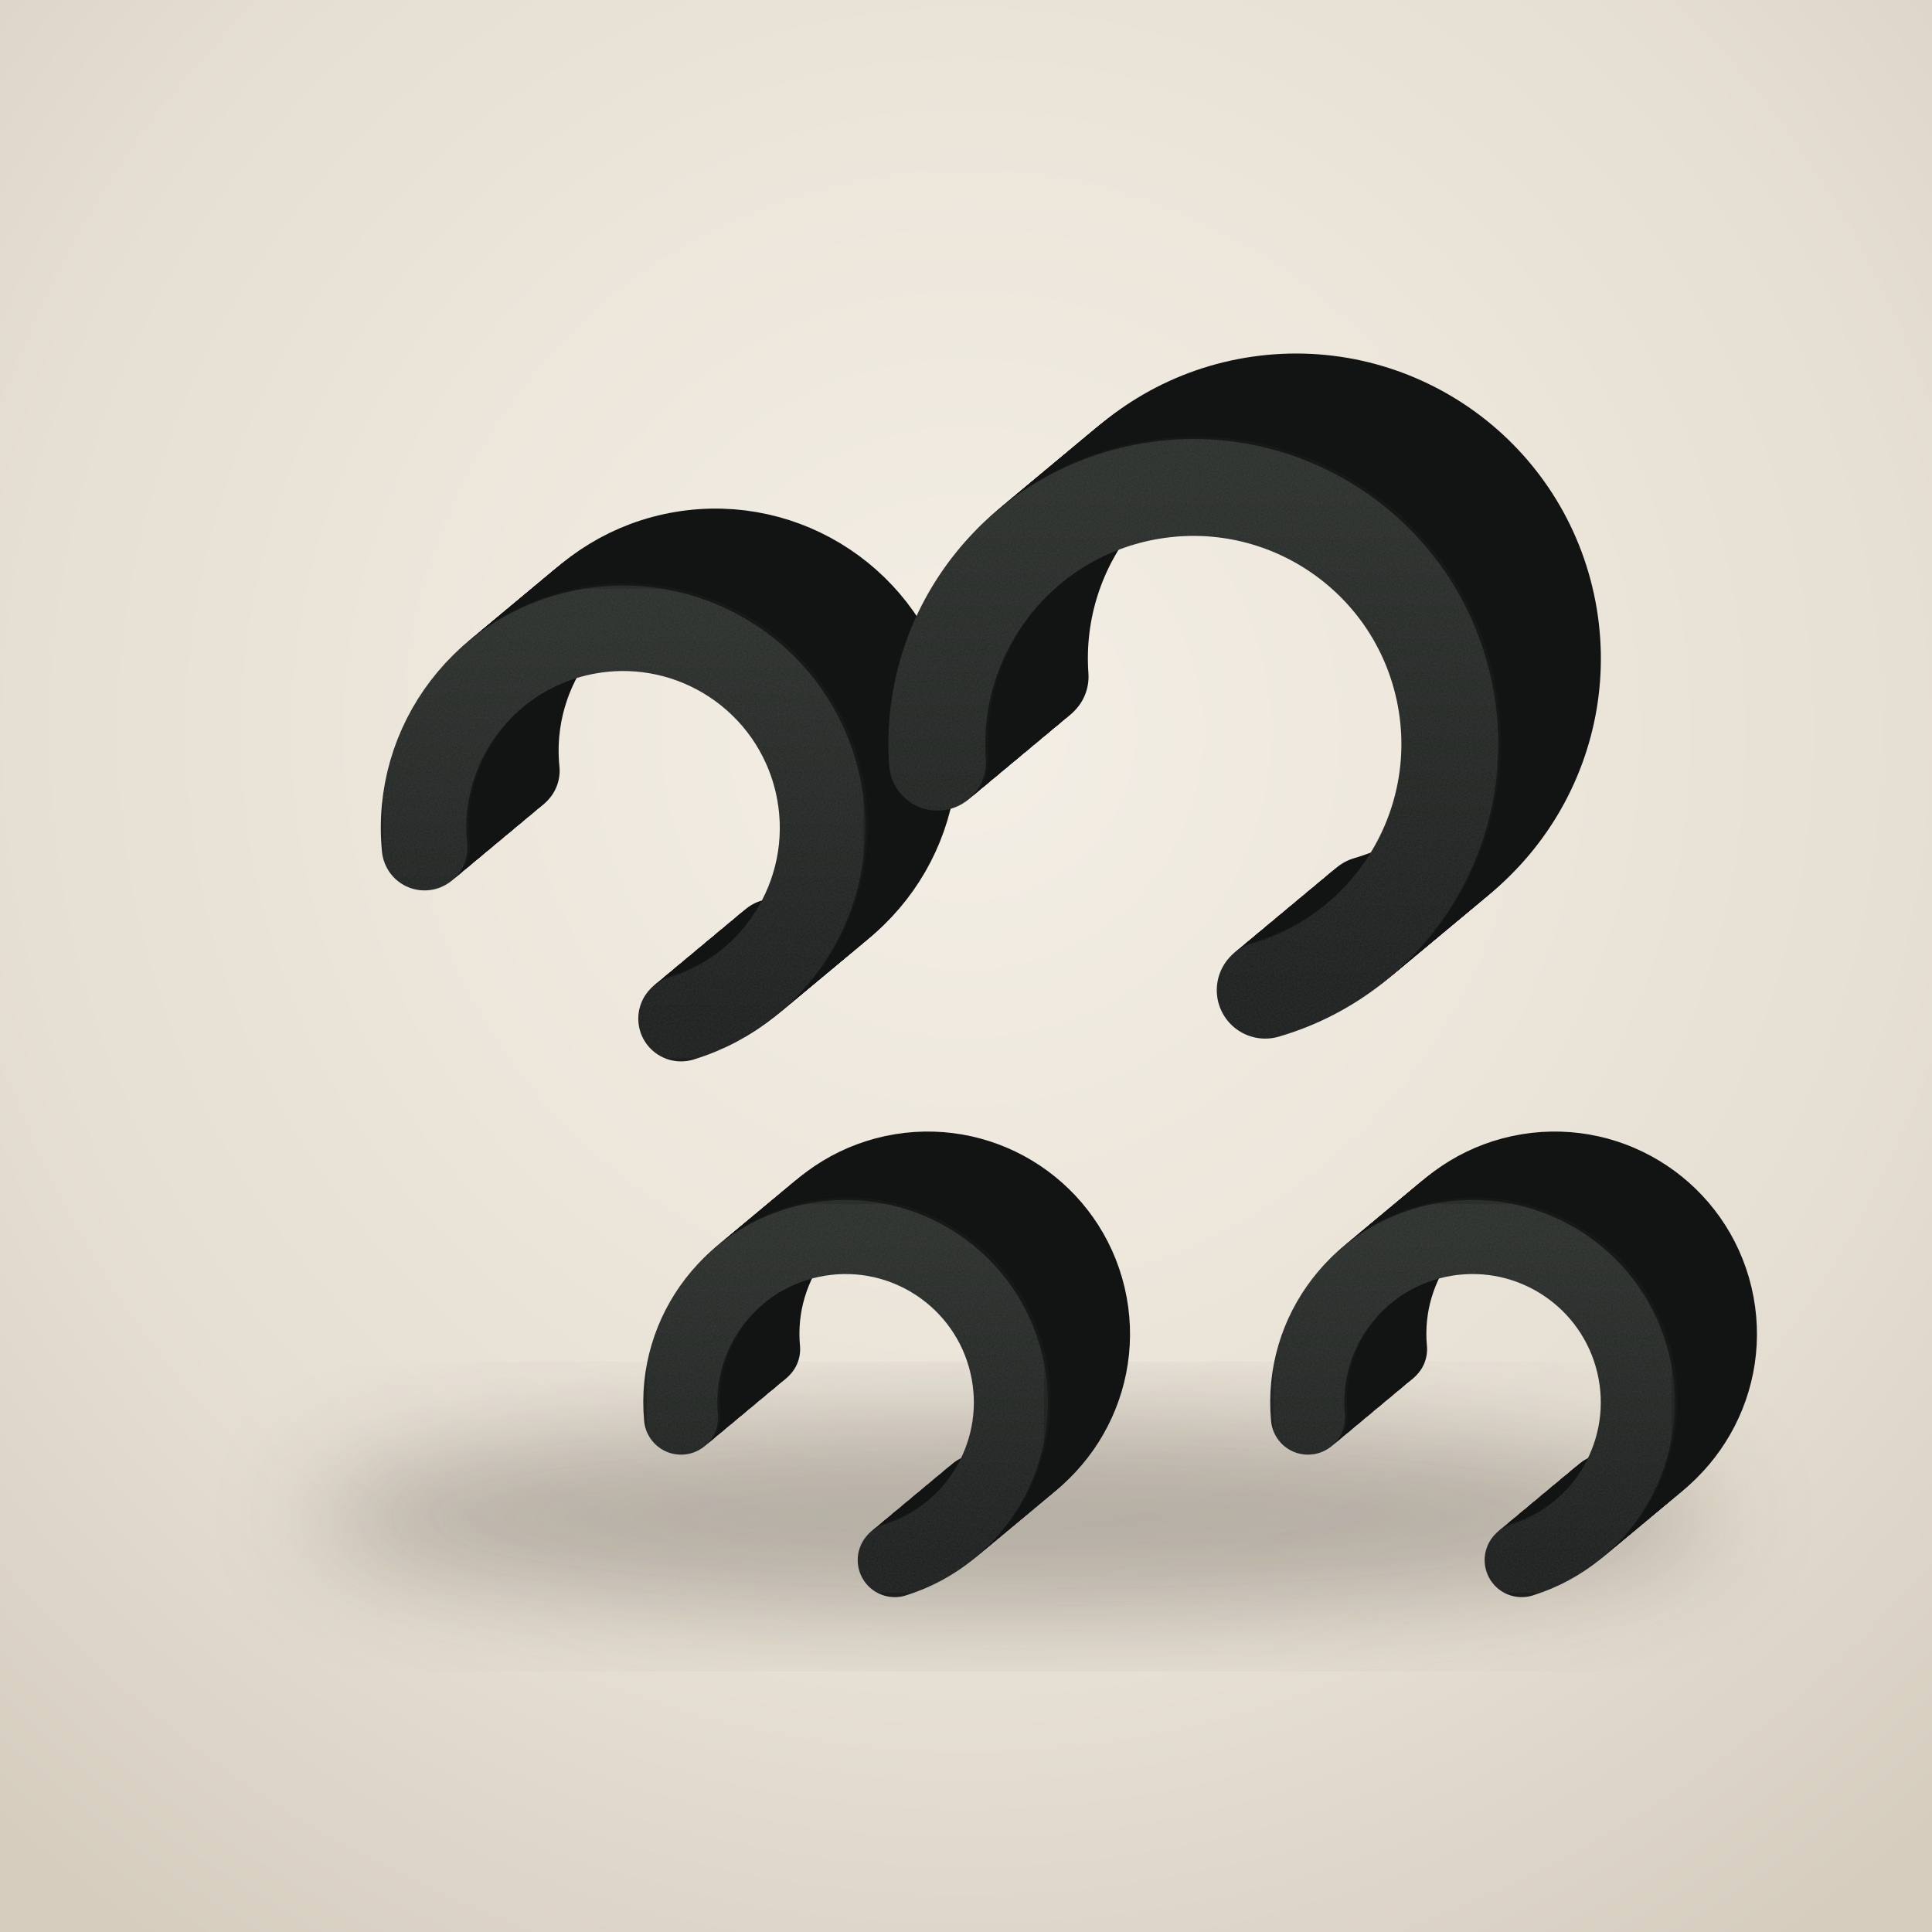
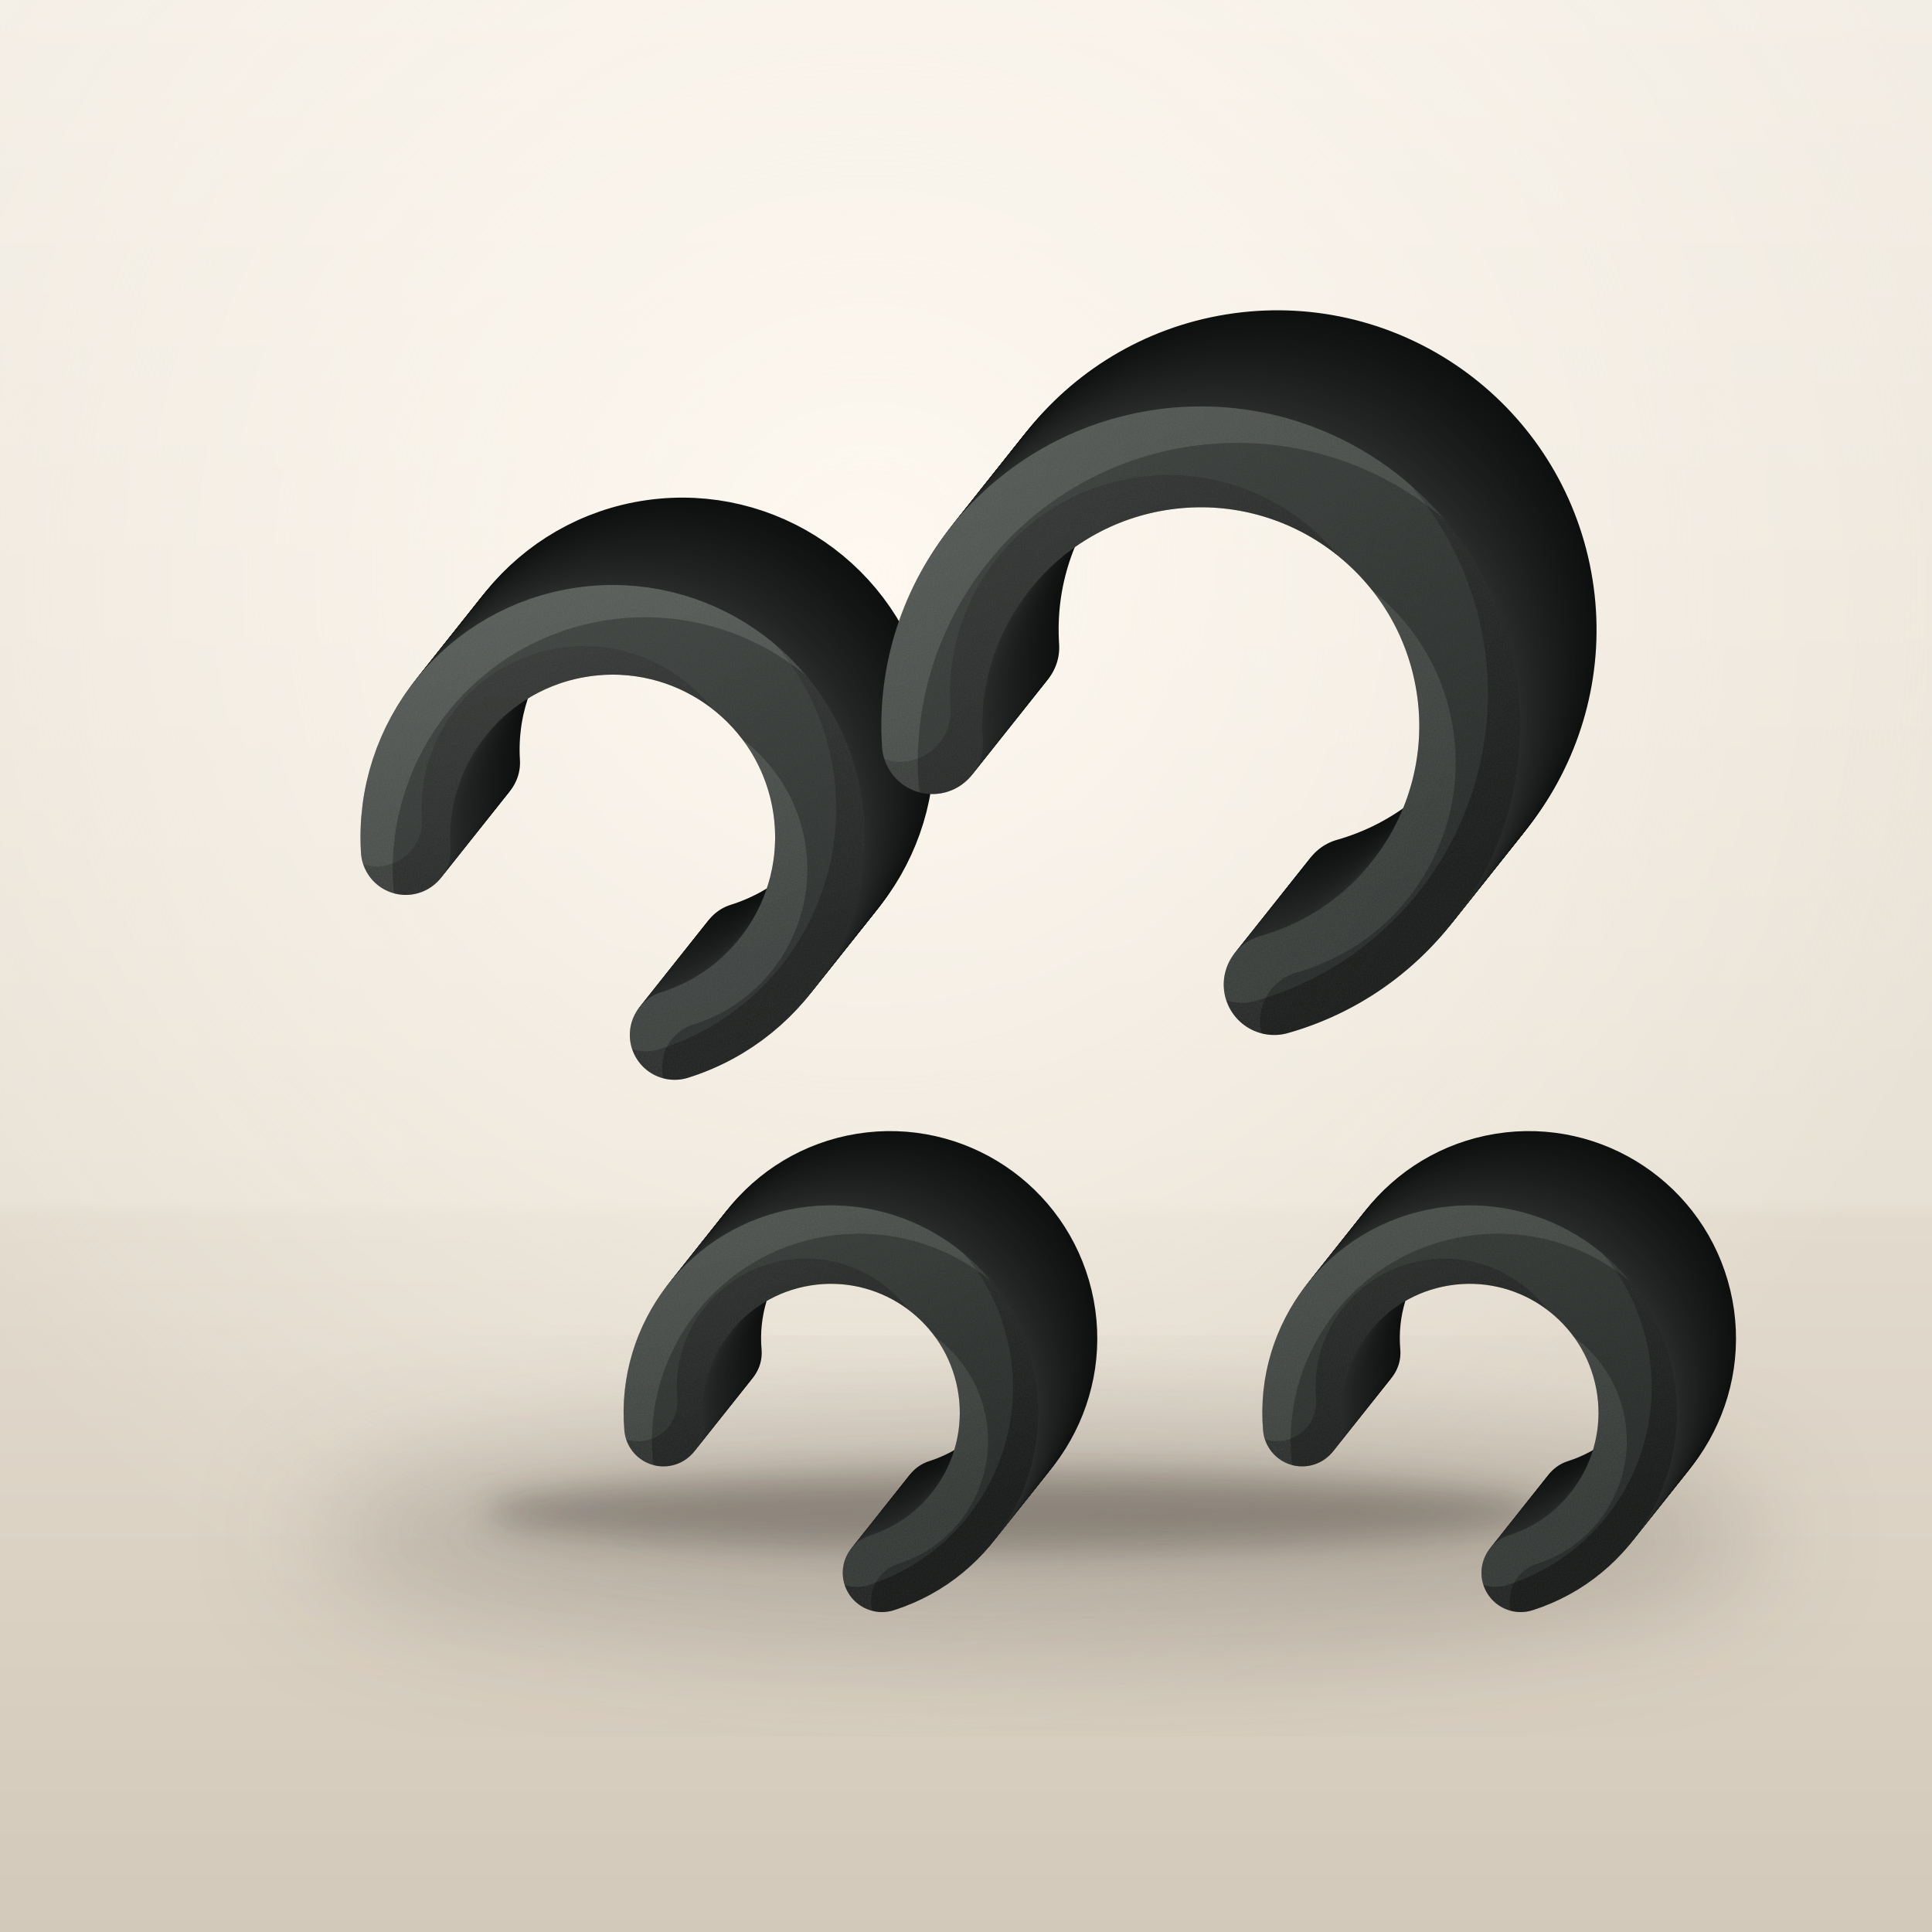
<svg xmlns="http://www.w3.org/2000/svg" viewBox="0 0 800 800" width="800" height="800">
  <defs>
-     <radialGradient id="bg" cx="50%" cy="38%" r="75%">
-       <stop offset="0" stop-color="#f4efe6" />
-       <stop offset=".65" stop-color="#e6dfd3" />
-       <stop offset="1" stop-color="#d6cdbf" />
+     <linearGradient id="bg" x1="0" y1="0" x2="0" y2="1">
+       <stop offset="0" stop-color="#f3eee5" />
+       <stop offset=".62" stop-color="#e7e0d4" />
+       <stop offset=".63" stop-color="#e2dacd" />
+       <stop offset="1" stop-color="#d3c9ba" />
+     </linearGradient>
+     <radialGradient id="glow" cx="45%" cy="30%" r="60%">
+       <stop offset="0" stop-color="#fffaf2" stop-opacity=".9" />
+       <stop offset="1" stop-color="#fffaf2" stop-opacity="0" />
    </radialGradient>
-     <linearGradient id="face" x1="0" y1="0" x2="0" y2="1">
-       <stop offset="0" stop-color="#2b2f2c" />
-       <stop offset="1" stop-color="#1c1f1d" />
+     <filter id="soft" x="-40%" y="-40%" width="180%" height="180%">
+       <feGaussianBlur stdDeviation="26" />
+     </filter>
+     <filter id="tight" x="-40%" y="-40%" width="180%" height="180%">
+       <feGaussianBlur stdDeviation="7" />
+     </filter>
+     <filter id="powder">
+       <feTurbulence type="fractalNoise" baseFrequency="1.9" numOctaves="2" seed="4" />
+       <feColorMatrix values="0 0 0 0 1  0 0 0 0 1  0 0 0 0 1  0 0 0 .09 0" />
+     </filter>
+     <filter id="fiber">
+       <feTurbulence type="fractalNoise" baseFrequency="0.02 1.4" numOctaves="2" seed="9" />
+       <feColorMatrix values="0 0 0 0 1  0 0 0 0 1  0 0 0 0 1  0 0 0 .12 0" />
+     </filter>
+     <linearGradient id="face" x1="0" y1="0" x2=".35" y2="1">
+       <stop offset="0" stop-color="#383c39" />
+       <stop offset="1" stop-color="#1f2220" />
    </linearGradient>
-     <filter id="shadow" x="-30%" y="-30%" width="160%" height="160%">
-       <feGaussianBlur stdDeviation="22" />
-     </filter>
-     <filter id="grain">
-       <feTurbulence type="fractalNoise" baseFrequency="1.6" numOctaves="2" stitchTiles="stitch" />
-       <feColorMatrix values="0 0 0 0 1  0 0 0 0 1  0 0 0 0 1  0 0 0 .07 0" />
-       <feComposite in2="SourceGraphic" operator="in" />
-     </filter>
+     <radialGradient id="spec" cx="30%" cy="22%" r="55%">
+       <stop offset="0" stop-color="#fff" stop-opacity=".13" />
+       <stop offset="1" stop-color="#fff" stop-opacity="0" />
+     </radialGradient>
  </defs>
  <rect width="800" height="800" fill="url(#bg)" />
-   <ellipse cx="420" cy="628" rx="290" ry="40" fill="#3a332a" opacity=".3" filter="url(#shadow)" />
-   <g transform="translate(400 410) scale(1.18) translate(-400 -410)">
-     <defs>
-       <path id="persenning-clip-set-p0" d="M210 360 A70 70 0 1 1 300 420" fill="none" stroke-width="30" stroke-linecap="round" stroke-linejoin="round" />
-     </defs>
-     <use href="#persenning-clip-set-p0" stroke="#121413" transform="translate(32.4 -27.0)" />
-     <use href="#persenning-clip-set-p0" stroke="#121413" transform="translate(31.5 -26.2)" />
-     <use href="#persenning-clip-set-p0" stroke="#121413" transform="translate(30.6 -25.5)" />
-     <use href="#persenning-clip-set-p0" stroke="#121413" transform="translate(29.7 -24.8)" />
-     <use href="#persenning-clip-set-p0" stroke="#121413" transform="translate(28.8 -24.0)" />
-     <use href="#persenning-clip-set-p0" stroke="#121413" transform="translate(27.9 -23.2)" />
-     <use href="#persenning-clip-set-p0" stroke="#121413" transform="translate(27.0 -22.5)" />
-     <use href="#persenning-clip-set-p0" stroke="#121413" transform="translate(26.1 -21.8)" />
-     <use href="#persenning-clip-set-p0" stroke="#121413" transform="translate(25.2 -21.0)" />
-     <use href="#persenning-clip-set-p0" stroke="#121413" transform="translate(24.3 -20.2)" />
-     <use href="#persenning-clip-set-p0" stroke="#121413" transform="translate(23.4 -19.5)" />
-     <use href="#persenning-clip-set-p0" stroke="#121413" transform="translate(22.5 -18.8)" />
-     <use href="#persenning-clip-set-p0" stroke="#121413" transform="translate(21.6 -18.0)" />
-     <use href="#persenning-clip-set-p0" stroke="#121413" transform="translate(20.7 -17.2)" />
-     <use href="#persenning-clip-set-p0" stroke="#121413" transform="translate(19.8 -16.5)" />
-     <use href="#persenning-clip-set-p0" stroke="#121413" transform="translate(18.9 -15.8)" />
-     <use href="#persenning-clip-set-p0" stroke="#121413" transform="translate(18.0 -15.0)" />
-     <use href="#persenning-clip-set-p0" stroke="#121413" transform="translate(17.1 -14.2)" />
-     <use href="#persenning-clip-set-p0" stroke="#121413" transform="translate(16.2 -13.5)" />
-     <use href="#persenning-clip-set-p0" stroke="#121413" transform="translate(15.3 -12.8)" />
-     <use href="#persenning-clip-set-p0" stroke="#121413" transform="translate(14.4 -12.0)" />
-     <use href="#persenning-clip-set-p0" stroke="#121413" transform="translate(13.5 -11.2)" />
-     <use href="#persenning-clip-set-p0" stroke="#121413" transform="translate(12.6 -10.5)" />
-     <use href="#persenning-clip-set-p0" stroke="#121413" transform="translate(11.7 -9.8)" />
-     <use href="#persenning-clip-set-p0" stroke="#121413" transform="translate(10.8 -9.0)" />
-     <use href="#persenning-clip-set-p0" stroke="#121413" transform="translate(9.9 -8.2)" />
-     <use href="#persenning-clip-set-p0" stroke="#121413" transform="translate(9.0 -7.5)" />
-     <use href="#persenning-clip-set-p0" stroke="#121413" transform="translate(8.1 -6.8)" />
-     <use href="#persenning-clip-set-p0" stroke="#121413" transform="translate(7.2 -6.0)" />
-     <use href="#persenning-clip-set-p0" stroke="#121413" transform="translate(6.3 -5.2)" />
-     <use href="#persenning-clip-set-p0" stroke="#121413" transform="translate(5.4 -4.5)" />
-     <use href="#persenning-clip-set-p0" stroke="#121413" transform="translate(4.5 -3.8)" />
-     <use href="#persenning-clip-set-p0" stroke="#121413" transform="translate(3.6 -3.0)" />
-     <use href="#persenning-clip-set-p0" stroke="#121413" transform="translate(2.7 -2.2)" />
-     <use href="#persenning-clip-set-p0" stroke="#121413" transform="translate(1.8 -1.5)" />
-     <use href="#persenning-clip-set-p0" stroke="#161917" transform="translate(0.9 -0.8)" />
+   <rect width="800" height="800" fill="url(#glow)" />
+   <ellipse cx="430" cy="636" rx="300" ry="46" fill="#3b3329" opacity=".26" filter="url(#soft)" />
+   <ellipse cx="420" cy="626" rx="220" ry="16" fill="#2a241d" opacity=".32" filter="url(#tight)" />
+   <g transform="translate(400 410) scale(1.16) translate(-400 -410)">
+     <defs>
+       <path id="persenning-clip-set-p0" d="M200 360 A74 74 0 1 1 296 426" fill="none" stroke-width="32" stroke-linecap="round" stroke-linejoin="round" />
+       <mask id="persenning-clip-set-p0-m">
+         <use href="#persenning-clip-set-p0" stroke="#fff" />
+       </mask>
+     </defs>
+     <use href="#persenning-clip-set-p0" stroke="#0e100f" transform="translate(24.80 -31.20)" />
+     <use href="#persenning-clip-set-p0" stroke="#0e100f" transform="translate(24.18 -30.42)" />
+     <use href="#persenning-clip-set-p0" stroke="#0f1110" transform="translate(23.56 -29.64)" />
+     <use href="#persenning-clip-set-p0" stroke="#0f1110" transform="translate(22.94 -28.86)" />
+     <use href="#persenning-clip-set-p0" stroke="#101211" transform="translate(22.32 -28.08)" />
+     <use href="#persenning-clip-set-p0" stroke="#101211" transform="translate(21.70 -27.30)" />
+     <use href="#persenning-clip-set-p0" stroke="#111312" transform="translate(21.08 -26.52)" />
+     <use href="#persenning-clip-set-p0" stroke="#111412" transform="translate(20.46 -25.74)" />
+     <use href="#persenning-clip-set-p0" stroke="#121413" transform="translate(19.84 -24.96)" />
+     <use href="#persenning-clip-set-p0" stroke="#131514" transform="translate(19.22 -24.18)" />
+     <use href="#persenning-clip-set-p0" stroke="#131514" transform="translate(18.60 -23.40)" />
+     <use href="#persenning-clip-set-p0" stroke="#141615" transform="translate(17.98 -22.62)" />
+     <use href="#persenning-clip-set-p0" stroke="#141715" transform="translate(17.36 -21.84)" />
+     <use href="#persenning-clip-set-p0" stroke="#151716" transform="translate(16.74 -21.06)" />
+     <use href="#persenning-clip-set-p0" stroke="#161817" transform="translate(16.12 -20.28)" />
+     <use href="#persenning-clip-set-p0" stroke="#161917" transform="translate(15.50 -19.50)" />
+     <use href="#persenning-clip-set-p0" stroke="#171918" transform="translate(14.88 -18.72)" />
+     <use href="#persenning-clip-set-p0" stroke="#181a19" transform="translate(14.26 -17.94)" />
+     <use href="#persenning-clip-set-p0" stroke="#181b19" transform="translate(13.64 -17.16)" />
+     <use href="#persenning-clip-set-p0" stroke="#191b1a" transform="translate(13.02 -16.38)" />
+     <use href="#persenning-clip-set-p0" stroke="#191c1a" transform="translate(12.40 -15.60)" />
+     <use href="#persenning-clip-set-p0" stroke="#1a1d1b" transform="translate(11.78 -14.82)" />
+     <use href="#persenning-clip-set-p0" stroke="#1b1d1c" transform="translate(11.16 -14.04)" />
+     <use href="#persenning-clip-set-p0" stroke="#1b1e1c" transform="translate(10.54 -13.26)" />
+     <use href="#persenning-clip-set-p0" stroke="#1c1f1d" transform="translate(9.92 -12.48)" />
+     <use href="#persenning-clip-set-p0" stroke="#1d1f1e" transform="translate(9.30 -11.70)" />
+     <use href="#persenning-clip-set-p0" stroke="#1d201e" transform="translate(8.68 -10.92)" />
+     <use href="#persenning-clip-set-p0" stroke="#1e211f" transform="translate(8.06 -10.14)" />
+     <use href="#persenning-clip-set-p0" stroke="#1f2120" transform="translate(7.44 -9.36)" />
+     <use href="#persenning-clip-set-p0" stroke="#202221" transform="translate(6.82 -8.58)" />
+     <use href="#persenning-clip-set-p0" stroke="#202321" transform="translate(6.20 -7.80)" />
+     <use href="#persenning-clip-set-p0" stroke="#212422" transform="translate(5.58 -7.02)" />
+     <use href="#persenning-clip-set-p0" stroke="#222423" transform="translate(4.96 -6.24)" />
+     <use href="#persenning-clip-set-p0" stroke="#232524" transform="translate(4.34 -5.46)" />
+     <use href="#persenning-clip-set-p0" stroke="#232624" transform="translate(3.72 -4.68)" />
+     <use href="#persenning-clip-set-p0" stroke="#242725" transform="translate(3.10 -3.90)" />
+     <use href="#persenning-clip-set-p0" stroke="#252826" transform="translate(2.48 -3.12)" />
+     <use href="#persenning-clip-set-p0" stroke="#262927" transform="translate(1.86 -2.34)" />
+     <use href="#persenning-clip-set-p0" stroke="#272a28" transform="translate(1.24 -1.56)" />
+     <use href="#persenning-clip-set-p0" stroke="#282b29" transform="translate(0.62 -0.78)" />
    <use href="#persenning-clip-set-p0" stroke="url(#face)" />
-     <use href="#persenning-clip-set-p0" stroke="#000" filter="url(#grain)" />
-     <defs>
-       <path id="persenning-clip-set-p1" d="M390 330 A90 90 0 1 1 505 410" fill="none" stroke-width="34" stroke-linecap="round" stroke-linejoin="round" />
-     </defs>
-     <use href="#persenning-clip-set-p1" stroke="#121413" transform="translate(36.0 -30.0)" />
-     <use href="#persenning-clip-set-p1" stroke="#121413" transform="translate(35.1 -29.2)" />
-     <use href="#persenning-clip-set-p1" stroke="#121413" transform="translate(34.2 -28.5)" />
-     <use href="#persenning-clip-set-p1" stroke="#121413" transform="translate(33.3 -27.8)" />
-     <use href="#persenning-clip-set-p1" stroke="#121413" transform="translate(32.4 -27.0)" />
-     <use href="#persenning-clip-set-p1" stroke="#121413" transform="translate(31.5 -26.2)" />
-     <use href="#persenning-clip-set-p1" stroke="#121413" transform="translate(30.6 -25.5)" />
-     <use href="#persenning-clip-set-p1" stroke="#121413" transform="translate(29.7 -24.8)" />
-     <use href="#persenning-clip-set-p1" stroke="#121413" transform="translate(28.8 -24.0)" />
-     <use href="#persenning-clip-set-p1" stroke="#121413" transform="translate(27.9 -23.2)" />
-     <use href="#persenning-clip-set-p1" stroke="#121413" transform="translate(27.0 -22.5)" />
-     <use href="#persenning-clip-set-p1" stroke="#121413" transform="translate(26.1 -21.8)" />
-     <use href="#persenning-clip-set-p1" stroke="#121413" transform="translate(25.2 -21.0)" />
-     <use href="#persenning-clip-set-p1" stroke="#121413" transform="translate(24.3 -20.2)" />
-     <use href="#persenning-clip-set-p1" stroke="#121413" transform="translate(23.4 -19.5)" />
-     <use href="#persenning-clip-set-p1" stroke="#121413" transform="translate(22.5 -18.8)" />
-     <use href="#persenning-clip-set-p1" stroke="#121413" transform="translate(21.6 -18.0)" />
-     <use href="#persenning-clip-set-p1" stroke="#121413" transform="translate(20.7 -17.2)" />
-     <use href="#persenning-clip-set-p1" stroke="#121413" transform="translate(19.8 -16.5)" />
-     <use href="#persenning-clip-set-p1" stroke="#121413" transform="translate(18.9 -15.8)" />
-     <use href="#persenning-clip-set-p1" stroke="#121413" transform="translate(18.0 -15.0)" />
-     <use href="#persenning-clip-set-p1" stroke="#121413" transform="translate(17.1 -14.2)" />
-     <use href="#persenning-clip-set-p1" stroke="#121413" transform="translate(16.2 -13.5)" />
-     <use href="#persenning-clip-set-p1" stroke="#121413" transform="translate(15.3 -12.8)" />
-     <use href="#persenning-clip-set-p1" stroke="#121413" transform="translate(14.4 -12.0)" />
-     <use href="#persenning-clip-set-p1" stroke="#121413" transform="translate(13.5 -11.2)" />
-     <use href="#persenning-clip-set-p1" stroke="#121413" transform="translate(12.6 -10.5)" />
-     <use href="#persenning-clip-set-p1" stroke="#121413" transform="translate(11.7 -9.8)" />
-     <use href="#persenning-clip-set-p1" stroke="#121413" transform="translate(10.8 -9.0)" />
-     <use href="#persenning-clip-set-p1" stroke="#121413" transform="translate(9.9 -8.2)" />
-     <use href="#persenning-clip-set-p1" stroke="#121413" transform="translate(9.0 -7.5)" />
-     <use href="#persenning-clip-set-p1" stroke="#121413" transform="translate(8.1 -6.8)" />
-     <use href="#persenning-clip-set-p1" stroke="#121413" transform="translate(7.2 -6.0)" />
-     <use href="#persenning-clip-set-p1" stroke="#121413" transform="translate(6.3 -5.2)" />
-     <use href="#persenning-clip-set-p1" stroke="#121413" transform="translate(5.4 -4.5)" />
-     <use href="#persenning-clip-set-p1" stroke="#121413" transform="translate(4.5 -3.8)" />
-     <use href="#persenning-clip-set-p1" stroke="#121413" transform="translate(3.6 -3.0)" />
-     <use href="#persenning-clip-set-p1" stroke="#121413" transform="translate(2.7 -2.2)" />
-     <use href="#persenning-clip-set-p1" stroke="#121413" transform="translate(1.8 -1.5)" />
-     <use href="#persenning-clip-set-p1" stroke="#161917" transform="translate(0.9 -0.8)" />
+     <rect width="800" height="800" filter="url(#powder)" mask="url(#persenning-clip-set-p0-m)" />
+     <rect width="800" height="800" fill="url(#spec)" mask="url(#persenning-clip-set-p0-m)" />
+     <g mask="url(#persenning-clip-set-p0-m)">
+       <use href="#persenning-clip-set-p0" stroke="#7d847f" opacity=".22" transform="translate(-10.2 -10.2)" />
+       <use href="#persenning-clip-set-p0" stroke="#000" opacity=".25" transform="translate(11.5 11.5)" />
+     </g>
+     <defs>
+       <path id="persenning-clip-set-p1" d="M388 322 A96 96 0 1 1 510 408" fill="none" stroke-width="36" stroke-linecap="round" stroke-linejoin="round" />
+       <mask id="persenning-clip-set-p1-m">
+         <use href="#persenning-clip-set-p1" stroke="#fff" />
+       </mask>
+     </defs>
+     <use href="#persenning-clip-set-p1" stroke="#0e100f" transform="translate(27.28 -34.32)" />
+     <use href="#persenning-clip-set-p1" stroke="#0e100f" transform="translate(26.66 -33.54)" />
+     <use href="#persenning-clip-set-p1" stroke="#0f1110" transform="translate(26.04 -32.76)" />
+     <use href="#persenning-clip-set-p1" stroke="#0f1110" transform="translate(25.42 -31.98)" />
+     <use href="#persenning-clip-set-p1" stroke="#101211" transform="translate(24.80 -31.20)" />
+     <use href="#persenning-clip-set-p1" stroke="#101211" transform="translate(24.18 -30.42)" />
+     <use href="#persenning-clip-set-p1" stroke="#111312" transform="translate(23.56 -29.64)" />
+     <use href="#persenning-clip-set-p1" stroke="#111312" transform="translate(22.94 -28.86)" />
+     <use href="#persenning-clip-set-p1" stroke="#121413" transform="translate(22.32 -28.08)" />
+     <use href="#persenning-clip-set-p1" stroke="#121413" transform="translate(21.70 -27.30)" />
+     <use href="#persenning-clip-set-p1" stroke="#131514" transform="translate(21.08 -26.52)" />
+     <use href="#persenning-clip-set-p1" stroke="#131514" transform="translate(20.46 -25.74)" />
+     <use href="#persenning-clip-set-p1" stroke="#141615" transform="translate(19.84 -24.96)" />
+     <use href="#persenning-clip-set-p1" stroke="#141715" transform="translate(19.22 -24.18)" />
+     <use href="#persenning-clip-set-p1" stroke="#151716" transform="translate(18.60 -23.40)" />
+     <use href="#persenning-clip-set-p1" stroke="#151816" transform="translate(17.98 -22.62)" />
+     <use href="#persenning-clip-set-p1" stroke="#161817" transform="translate(17.36 -21.84)" />
+     <use href="#persenning-clip-set-p1" stroke="#171918" transform="translate(16.74 -21.06)" />
+     <use href="#persenning-clip-set-p1" stroke="#171918" transform="translate(16.12 -20.28)" />
+     <use href="#persenning-clip-set-p1" stroke="#181a19" transform="translate(15.50 -19.50)" />
+     <use href="#persenning-clip-set-p1" stroke="#181b19" transform="translate(14.88 -18.72)" />
+     <use href="#persenning-clip-set-p1" stroke="#191b1a" transform="translate(14.26 -17.94)" />
+     <use href="#persenning-clip-set-p1" stroke="#191c1a" transform="translate(13.64 -17.16)" />
+     <use href="#persenning-clip-set-p1" stroke="#1a1c1b" transform="translate(13.02 -16.38)" />
+     <use href="#persenning-clip-set-p1" stroke="#1b1d1c" transform="translate(12.40 -15.60)" />
+     <use href="#persenning-clip-set-p1" stroke="#1b1e1c" transform="translate(11.78 -14.82)" />
+     <use href="#persenning-clip-set-p1" stroke="#1c1e1d" transform="translate(11.16 -14.04)" />
+     <use href="#persenning-clip-set-p1" stroke="#1c1f1d" transform="translate(10.54 -13.26)" />
+     <use href="#persenning-clip-set-p1" stroke="#1d201e" transform="translate(9.92 -12.48)" />
+     <use href="#persenning-clip-set-p1" stroke="#1e201f" transform="translate(9.30 -11.70)" />
+     <use href="#persenning-clip-set-p1" stroke="#1e211f" transform="translate(8.68 -10.92)" />
+     <use href="#persenning-clip-set-p1" stroke="#1f2220" transform="translate(8.06 -10.14)" />
+     <use href="#persenning-clip-set-p1" stroke="#202221" transform="translate(7.44 -9.36)" />
+     <use href="#persenning-clip-set-p1" stroke="#202321" transform="translate(6.82 -8.58)" />
+     <use href="#persenning-clip-set-p1" stroke="#212422" transform="translate(6.20 -7.80)" />
+     <use href="#persenning-clip-set-p1" stroke="#222423" transform="translate(5.58 -7.02)" />
+     <use href="#persenning-clip-set-p1" stroke="#222523" transform="translate(4.96 -6.24)" />
+     <use href="#persenning-clip-set-p1" stroke="#232624" transform="translate(4.34 -5.46)" />
+     <use href="#persenning-clip-set-p1" stroke="#242725" transform="translate(3.72 -4.68)" />
+     <use href="#persenning-clip-set-p1" stroke="#252726" transform="translate(3.10 -3.90)" />
+     <use href="#persenning-clip-set-p1" stroke="#252826" transform="translate(2.48 -3.12)" />
+     <use href="#persenning-clip-set-p1" stroke="#262927" transform="translate(1.86 -2.34)" />
+     <use href="#persenning-clip-set-p1" stroke="#272a28" transform="translate(1.24 -1.56)" />
+     <use href="#persenning-clip-set-p1" stroke="#282b29" transform="translate(0.62 -0.78)" />
    <use href="#persenning-clip-set-p1" stroke="url(#face)" />
-     <use href="#persenning-clip-set-p1" stroke="#000" filter="url(#grain)" />
-     <defs>
-       <path id="persenning-clip-set-p2" d="M300 560 A58 58 0 1 1 375 610" fill="none" stroke-width="26" stroke-linecap="round" stroke-linejoin="round" />
-     </defs>
-     <use href="#persenning-clip-set-p2" stroke="#121413" transform="translate(28.8 -24.0)" />
-     <use href="#persenning-clip-set-p2" stroke="#121413" transform="translate(27.9 -23.2)" />
-     <use href="#persenning-clip-set-p2" stroke="#121413" transform="translate(27.0 -22.5)" />
-     <use href="#persenning-clip-set-p2" stroke="#121413" transform="translate(26.1 -21.8)" />
-     <use href="#persenning-clip-set-p2" stroke="#121413" transform="translate(25.2 -21.0)" />
-     <use href="#persenning-clip-set-p2" stroke="#121413" transform="translate(24.3 -20.2)" />
-     <use href="#persenning-clip-set-p2" stroke="#121413" transform="translate(23.4 -19.5)" />
-     <use href="#persenning-clip-set-p2" stroke="#121413" transform="translate(22.5 -18.8)" />
-     <use href="#persenning-clip-set-p2" stroke="#121413" transform="translate(21.6 -18.0)" />
-     <use href="#persenning-clip-set-p2" stroke="#121413" transform="translate(20.7 -17.2)" />
-     <use href="#persenning-clip-set-p2" stroke="#121413" transform="translate(19.8 -16.5)" />
-     <use href="#persenning-clip-set-p2" stroke="#121413" transform="translate(18.9 -15.8)" />
-     <use href="#persenning-clip-set-p2" stroke="#121413" transform="translate(18.0 -15.0)" />
-     <use href="#persenning-clip-set-p2" stroke="#121413" transform="translate(17.1 -14.2)" />
-     <use href="#persenning-clip-set-p2" stroke="#121413" transform="translate(16.2 -13.5)" />
-     <use href="#persenning-clip-set-p2" stroke="#121413" transform="translate(15.3 -12.8)" />
-     <use href="#persenning-clip-set-p2" stroke="#121413" transform="translate(14.4 -12.0)" />
-     <use href="#persenning-clip-set-p2" stroke="#121413" transform="translate(13.5 -11.2)" />
-     <use href="#persenning-clip-set-p2" stroke="#121413" transform="translate(12.6 -10.5)" />
-     <use href="#persenning-clip-set-p2" stroke="#121413" transform="translate(11.7 -9.8)" />
-     <use href="#persenning-clip-set-p2" stroke="#121413" transform="translate(10.8 -9.0)" />
-     <use href="#persenning-clip-set-p2" stroke="#121413" transform="translate(9.9 -8.2)" />
-     <use href="#persenning-clip-set-p2" stroke="#121413" transform="translate(9.0 -7.5)" />
-     <use href="#persenning-clip-set-p2" stroke="#121413" transform="translate(8.1 -6.8)" />
-     <use href="#persenning-clip-set-p2" stroke="#121413" transform="translate(7.2 -6.0)" />
-     <use href="#persenning-clip-set-p2" stroke="#121413" transform="translate(6.3 -5.2)" />
-     <use href="#persenning-clip-set-p2" stroke="#121413" transform="translate(5.4 -4.5)" />
-     <use href="#persenning-clip-set-p2" stroke="#121413" transform="translate(4.5 -3.8)" />
-     <use href="#persenning-clip-set-p2" stroke="#121413" transform="translate(3.6 -3.0)" />
-     <use href="#persenning-clip-set-p2" stroke="#121413" transform="translate(2.7 -2.2)" />
-     <use href="#persenning-clip-set-p2" stroke="#121413" transform="translate(1.8 -1.5)" />
-     <use href="#persenning-clip-set-p2" stroke="#161917" transform="translate(0.9 -0.8)" />
+     <rect width="800" height="800" filter="url(#powder)" mask="url(#persenning-clip-set-p1-m)" />
+     <rect width="800" height="800" fill="url(#spec)" mask="url(#persenning-clip-set-p1-m)" />
+     <g mask="url(#persenning-clip-set-p1-m)">
+       <use href="#persenning-clip-set-p1" stroke="#7d847f" opacity=".22" transform="translate(-11.5 -11.5)" />
+       <use href="#persenning-clip-set-p1" stroke="#000" opacity=".25" transform="translate(13.0 13.0)" />
+     </g>
+     <defs>
+       <path id="persenning-clip-set-p2" d="M292 566 A60 60 0 1 1 370 618" fill="none" stroke-width="28" stroke-linecap="round" stroke-linejoin="round" />
+       <mask id="persenning-clip-set-p2-m">
+         <use href="#persenning-clip-set-p2" stroke="#fff" />
+       </mask>
+     </defs>
+     <use href="#persenning-clip-set-p2" stroke="#0e100f" transform="translate(21.08 -26.52)" />
+     <use href="#persenning-clip-set-p2" stroke="#0e100f" transform="translate(20.46 -25.74)" />
+     <use href="#persenning-clip-set-p2" stroke="#0f1110" transform="translate(19.84 -24.96)" />
+     <use href="#persenning-clip-set-p2" stroke="#0f1210" transform="translate(19.22 -24.18)" />
+     <use href="#persenning-clip-set-p2" stroke="#101211" transform="translate(18.60 -23.40)" />
+     <use href="#persenning-clip-set-p2" stroke="#111312" transform="translate(17.98 -22.62)" />
+     <use href="#persenning-clip-set-p2" stroke="#121413" transform="translate(17.36 -21.84)" />
+     <use href="#persenning-clip-set-p2" stroke="#121413" transform="translate(16.74 -21.06)" />
+     <use href="#persenning-clip-set-p2" stroke="#131514" transform="translate(16.12 -20.28)" />
+     <use href="#persenning-clip-set-p2" stroke="#141615" transform="translate(15.50 -19.50)" />
+     <use href="#persenning-clip-set-p2" stroke="#141715" transform="translate(14.88 -18.72)" />
+     <use href="#persenning-clip-set-p2" stroke="#151716" transform="translate(14.26 -17.94)" />
+     <use href="#persenning-clip-set-p2" stroke="#161817" transform="translate(13.64 -17.16)" />
+     <use href="#persenning-clip-set-p2" stroke="#161917" transform="translate(13.02 -16.38)" />
+     <use href="#persenning-clip-set-p2" stroke="#171a18" transform="translate(12.40 -15.60)" />
+     <use href="#persenning-clip-set-p2" stroke="#181a19" transform="translate(11.78 -14.82)" />
+     <use href="#persenning-clip-set-p2" stroke="#191b1a" transform="translate(11.16 -14.04)" />
+     <use href="#persenning-clip-set-p2" stroke="#191c1a" transform="translate(10.54 -13.26)" />
+     <use href="#persenning-clip-set-p2" stroke="#1a1d1b" transform="translate(9.92 -12.48)" />
+     <use href="#persenning-clip-set-p2" stroke="#1b1d1c" transform="translate(9.30 -11.70)" />
+     <use href="#persenning-clip-set-p2" stroke="#1c1e1d" transform="translate(8.68 -10.92)" />
+     <use href="#persenning-clip-set-p2" stroke="#1d1f1e" transform="translate(8.06 -10.14)" />
+     <use href="#persenning-clip-set-p2" stroke="#1d201e" transform="translate(7.44 -9.36)" />
+     <use href="#persenning-clip-set-p2" stroke="#1e211f" transform="translate(6.82 -8.58)" />
+     <use href="#persenning-clip-set-p2" stroke="#1f2220" transform="translate(6.20 -7.80)" />
+     <use href="#persenning-clip-set-p2" stroke="#202221" transform="translate(5.58 -7.02)" />
+     <use href="#persenning-clip-set-p2" stroke="#212322" transform="translate(4.96 -6.24)" />
+     <use href="#persenning-clip-set-p2" stroke="#222423" transform="translate(4.34 -5.46)" />
+     <use href="#persenning-clip-set-p2" stroke="#232524" transform="translate(3.72 -4.68)" />
+     <use href="#persenning-clip-set-p2" stroke="#232624" transform="translate(3.10 -3.90)" />
+     <use href="#persenning-clip-set-p2" stroke="#242725" transform="translate(2.48 -3.12)" />
+     <use href="#persenning-clip-set-p2" stroke="#252826" transform="translate(1.86 -2.34)" />
+     <use href="#persenning-clip-set-p2" stroke="#272928" transform="translate(1.24 -1.56)" />
+     <use href="#persenning-clip-set-p2" stroke="#282b29" transform="translate(0.62 -0.78)" />
    <use href="#persenning-clip-set-p2" stroke="url(#face)" />
-     <use href="#persenning-clip-set-p2" stroke="#000" filter="url(#grain)" />
-     <defs>
-       <path id="persenning-clip-set-p3" d="M520 560 A58 58 0 1 1 595 610" fill="none" stroke-width="26" stroke-linecap="round" stroke-linejoin="round" />
-     </defs>
-     <use href="#persenning-clip-set-p3" stroke="#121413" transform="translate(28.8 -24.0)" />
-     <use href="#persenning-clip-set-p3" stroke="#121413" transform="translate(27.9 -23.2)" />
-     <use href="#persenning-clip-set-p3" stroke="#121413" transform="translate(27.0 -22.5)" />
-     <use href="#persenning-clip-set-p3" stroke="#121413" transform="translate(26.1 -21.8)" />
-     <use href="#persenning-clip-set-p3" stroke="#121413" transform="translate(25.2 -21.0)" />
-     <use href="#persenning-clip-set-p3" stroke="#121413" transform="translate(24.3 -20.2)" />
-     <use href="#persenning-clip-set-p3" stroke="#121413" transform="translate(23.4 -19.5)" />
-     <use href="#persenning-clip-set-p3" stroke="#121413" transform="translate(22.5 -18.8)" />
-     <use href="#persenning-clip-set-p3" stroke="#121413" transform="translate(21.6 -18.0)" />
-     <use href="#persenning-clip-set-p3" stroke="#121413" transform="translate(20.7 -17.2)" />
-     <use href="#persenning-clip-set-p3" stroke="#121413" transform="translate(19.8 -16.5)" />
-     <use href="#persenning-clip-set-p3" stroke="#121413" transform="translate(18.9 -15.8)" />
-     <use href="#persenning-clip-set-p3" stroke="#121413" transform="translate(18.0 -15.0)" />
-     <use href="#persenning-clip-set-p3" stroke="#121413" transform="translate(17.1 -14.2)" />
-     <use href="#persenning-clip-set-p3" stroke="#121413" transform="translate(16.2 -13.5)" />
-     <use href="#persenning-clip-set-p3" stroke="#121413" transform="translate(15.3 -12.8)" />
-     <use href="#persenning-clip-set-p3" stroke="#121413" transform="translate(14.4 -12.0)" />
-     <use href="#persenning-clip-set-p3" stroke="#121413" transform="translate(13.5 -11.2)" />
-     <use href="#persenning-clip-set-p3" stroke="#121413" transform="translate(12.6 -10.5)" />
-     <use href="#persenning-clip-set-p3" stroke="#121413" transform="translate(11.7 -9.8)" />
-     <use href="#persenning-clip-set-p3" stroke="#121413" transform="translate(10.8 -9.0)" />
-     <use href="#persenning-clip-set-p3" stroke="#121413" transform="translate(9.9 -8.2)" />
-     <use href="#persenning-clip-set-p3" stroke="#121413" transform="translate(9.0 -7.5)" />
-     <use href="#persenning-clip-set-p3" stroke="#121413" transform="translate(8.1 -6.8)" />
-     <use href="#persenning-clip-set-p3" stroke="#121413" transform="translate(7.2 -6.0)" />
-     <use href="#persenning-clip-set-p3" stroke="#121413" transform="translate(6.3 -5.2)" />
-     <use href="#persenning-clip-set-p3" stroke="#121413" transform="translate(5.4 -4.5)" />
-     <use href="#persenning-clip-set-p3" stroke="#121413" transform="translate(4.5 -3.8)" />
-     <use href="#persenning-clip-set-p3" stroke="#121413" transform="translate(3.6 -3.0)" />
-     <use href="#persenning-clip-set-p3" stroke="#121413" transform="translate(2.7 -2.2)" />
-     <use href="#persenning-clip-set-p3" stroke="#121413" transform="translate(1.8 -1.5)" />
-     <use href="#persenning-clip-set-p3" stroke="#161917" transform="translate(0.9 -0.8)" />
+     <rect width="800" height="800" filter="url(#powder)" mask="url(#persenning-clip-set-p2-m)" />
+     <rect width="800" height="800" fill="url(#spec)" mask="url(#persenning-clip-set-p2-m)" />
+     <g mask="url(#persenning-clip-set-p2-m)">
+       <use href="#persenning-clip-set-p2" stroke="#7d847f" opacity=".22" transform="translate(-9.0 -9.0)" />
+       <use href="#persenning-clip-set-p2" stroke="#000" opacity=".25" transform="translate(10.1 10.1)" />
+     </g>
+     <defs>
+       <path id="persenning-clip-set-p3" d="M520 566 A60 60 0 1 1 598 618" fill="none" stroke-width="28" stroke-linecap="round" stroke-linejoin="round" />
+       <mask id="persenning-clip-set-p3-m">
+         <use href="#persenning-clip-set-p3" stroke="#fff" />
+       </mask>
+     </defs>
+     <use href="#persenning-clip-set-p3" stroke="#0e100f" transform="translate(21.08 -26.52)" />
+     <use href="#persenning-clip-set-p3" stroke="#0e100f" transform="translate(20.46 -25.74)" />
+     <use href="#persenning-clip-set-p3" stroke="#0f1110" transform="translate(19.84 -24.96)" />
+     <use href="#persenning-clip-set-p3" stroke="#0f1210" transform="translate(19.22 -24.18)" />
+     <use href="#persenning-clip-set-p3" stroke="#101211" transform="translate(18.60 -23.40)" />
+     <use href="#persenning-clip-set-p3" stroke="#111312" transform="translate(17.98 -22.62)" />
+     <use href="#persenning-clip-set-p3" stroke="#121413" transform="translate(17.36 -21.84)" />
+     <use href="#persenning-clip-set-p3" stroke="#121413" transform="translate(16.74 -21.06)" />
+     <use href="#persenning-clip-set-p3" stroke="#131514" transform="translate(16.12 -20.28)" />
+     <use href="#persenning-clip-set-p3" stroke="#141615" transform="translate(15.50 -19.50)" />
+     <use href="#persenning-clip-set-p3" stroke="#141715" transform="translate(14.88 -18.72)" />
+     <use href="#persenning-clip-set-p3" stroke="#151716" transform="translate(14.26 -17.94)" />
+     <use href="#persenning-clip-set-p3" stroke="#161817" transform="translate(13.64 -17.16)" />
+     <use href="#persenning-clip-set-p3" stroke="#161917" transform="translate(13.02 -16.38)" />
+     <use href="#persenning-clip-set-p3" stroke="#171a18" transform="translate(12.40 -15.60)" />
+     <use href="#persenning-clip-set-p3" stroke="#181a19" transform="translate(11.78 -14.82)" />
+     <use href="#persenning-clip-set-p3" stroke="#191b1a" transform="translate(11.16 -14.04)" />
+     <use href="#persenning-clip-set-p3" stroke="#191c1a" transform="translate(10.54 -13.26)" />
+     <use href="#persenning-clip-set-p3" stroke="#1a1d1b" transform="translate(9.92 -12.48)" />
+     <use href="#persenning-clip-set-p3" stroke="#1b1d1c" transform="translate(9.30 -11.70)" />
+     <use href="#persenning-clip-set-p3" stroke="#1c1e1d" transform="translate(8.68 -10.92)" />
+     <use href="#persenning-clip-set-p3" stroke="#1d1f1e" transform="translate(8.06 -10.14)" />
+     <use href="#persenning-clip-set-p3" stroke="#1d201e" transform="translate(7.44 -9.36)" />
+     <use href="#persenning-clip-set-p3" stroke="#1e211f" transform="translate(6.82 -8.58)" />
+     <use href="#persenning-clip-set-p3" stroke="#1f2220" transform="translate(6.20 -7.80)" />
+     <use href="#persenning-clip-set-p3" stroke="#202221" transform="translate(5.58 -7.02)" />
+     <use href="#persenning-clip-set-p3" stroke="#212322" transform="translate(4.96 -6.24)" />
+     <use href="#persenning-clip-set-p3" stroke="#222423" transform="translate(4.34 -5.46)" />
+     <use href="#persenning-clip-set-p3" stroke="#232524" transform="translate(3.72 -4.68)" />
+     <use href="#persenning-clip-set-p3" stroke="#232624" transform="translate(3.10 -3.90)" />
+     <use href="#persenning-clip-set-p3" stroke="#242725" transform="translate(2.48 -3.12)" />
+     <use href="#persenning-clip-set-p3" stroke="#252826" transform="translate(1.86 -2.34)" />
+     <use href="#persenning-clip-set-p3" stroke="#272928" transform="translate(1.24 -1.56)" />
+     <use href="#persenning-clip-set-p3" stroke="#282b29" transform="translate(0.62 -0.78)" />
    <use href="#persenning-clip-set-p3" stroke="url(#face)" />
-     <use href="#persenning-clip-set-p3" stroke="#000" filter="url(#grain)" />
+     <rect width="800" height="800" filter="url(#powder)" mask="url(#persenning-clip-set-p3-m)" />
+     <rect width="800" height="800" fill="url(#spec)" mask="url(#persenning-clip-set-p3-m)" />
+     <g mask="url(#persenning-clip-set-p3-m)">
+       <use href="#persenning-clip-set-p3" stroke="#7d847f" opacity=".22" transform="translate(-9.0 -9.0)" />
+       <use href="#persenning-clip-set-p3" stroke="#000" opacity=".25" transform="translate(10.1 10.1)" />
+     </g>
  </g>
</svg>
